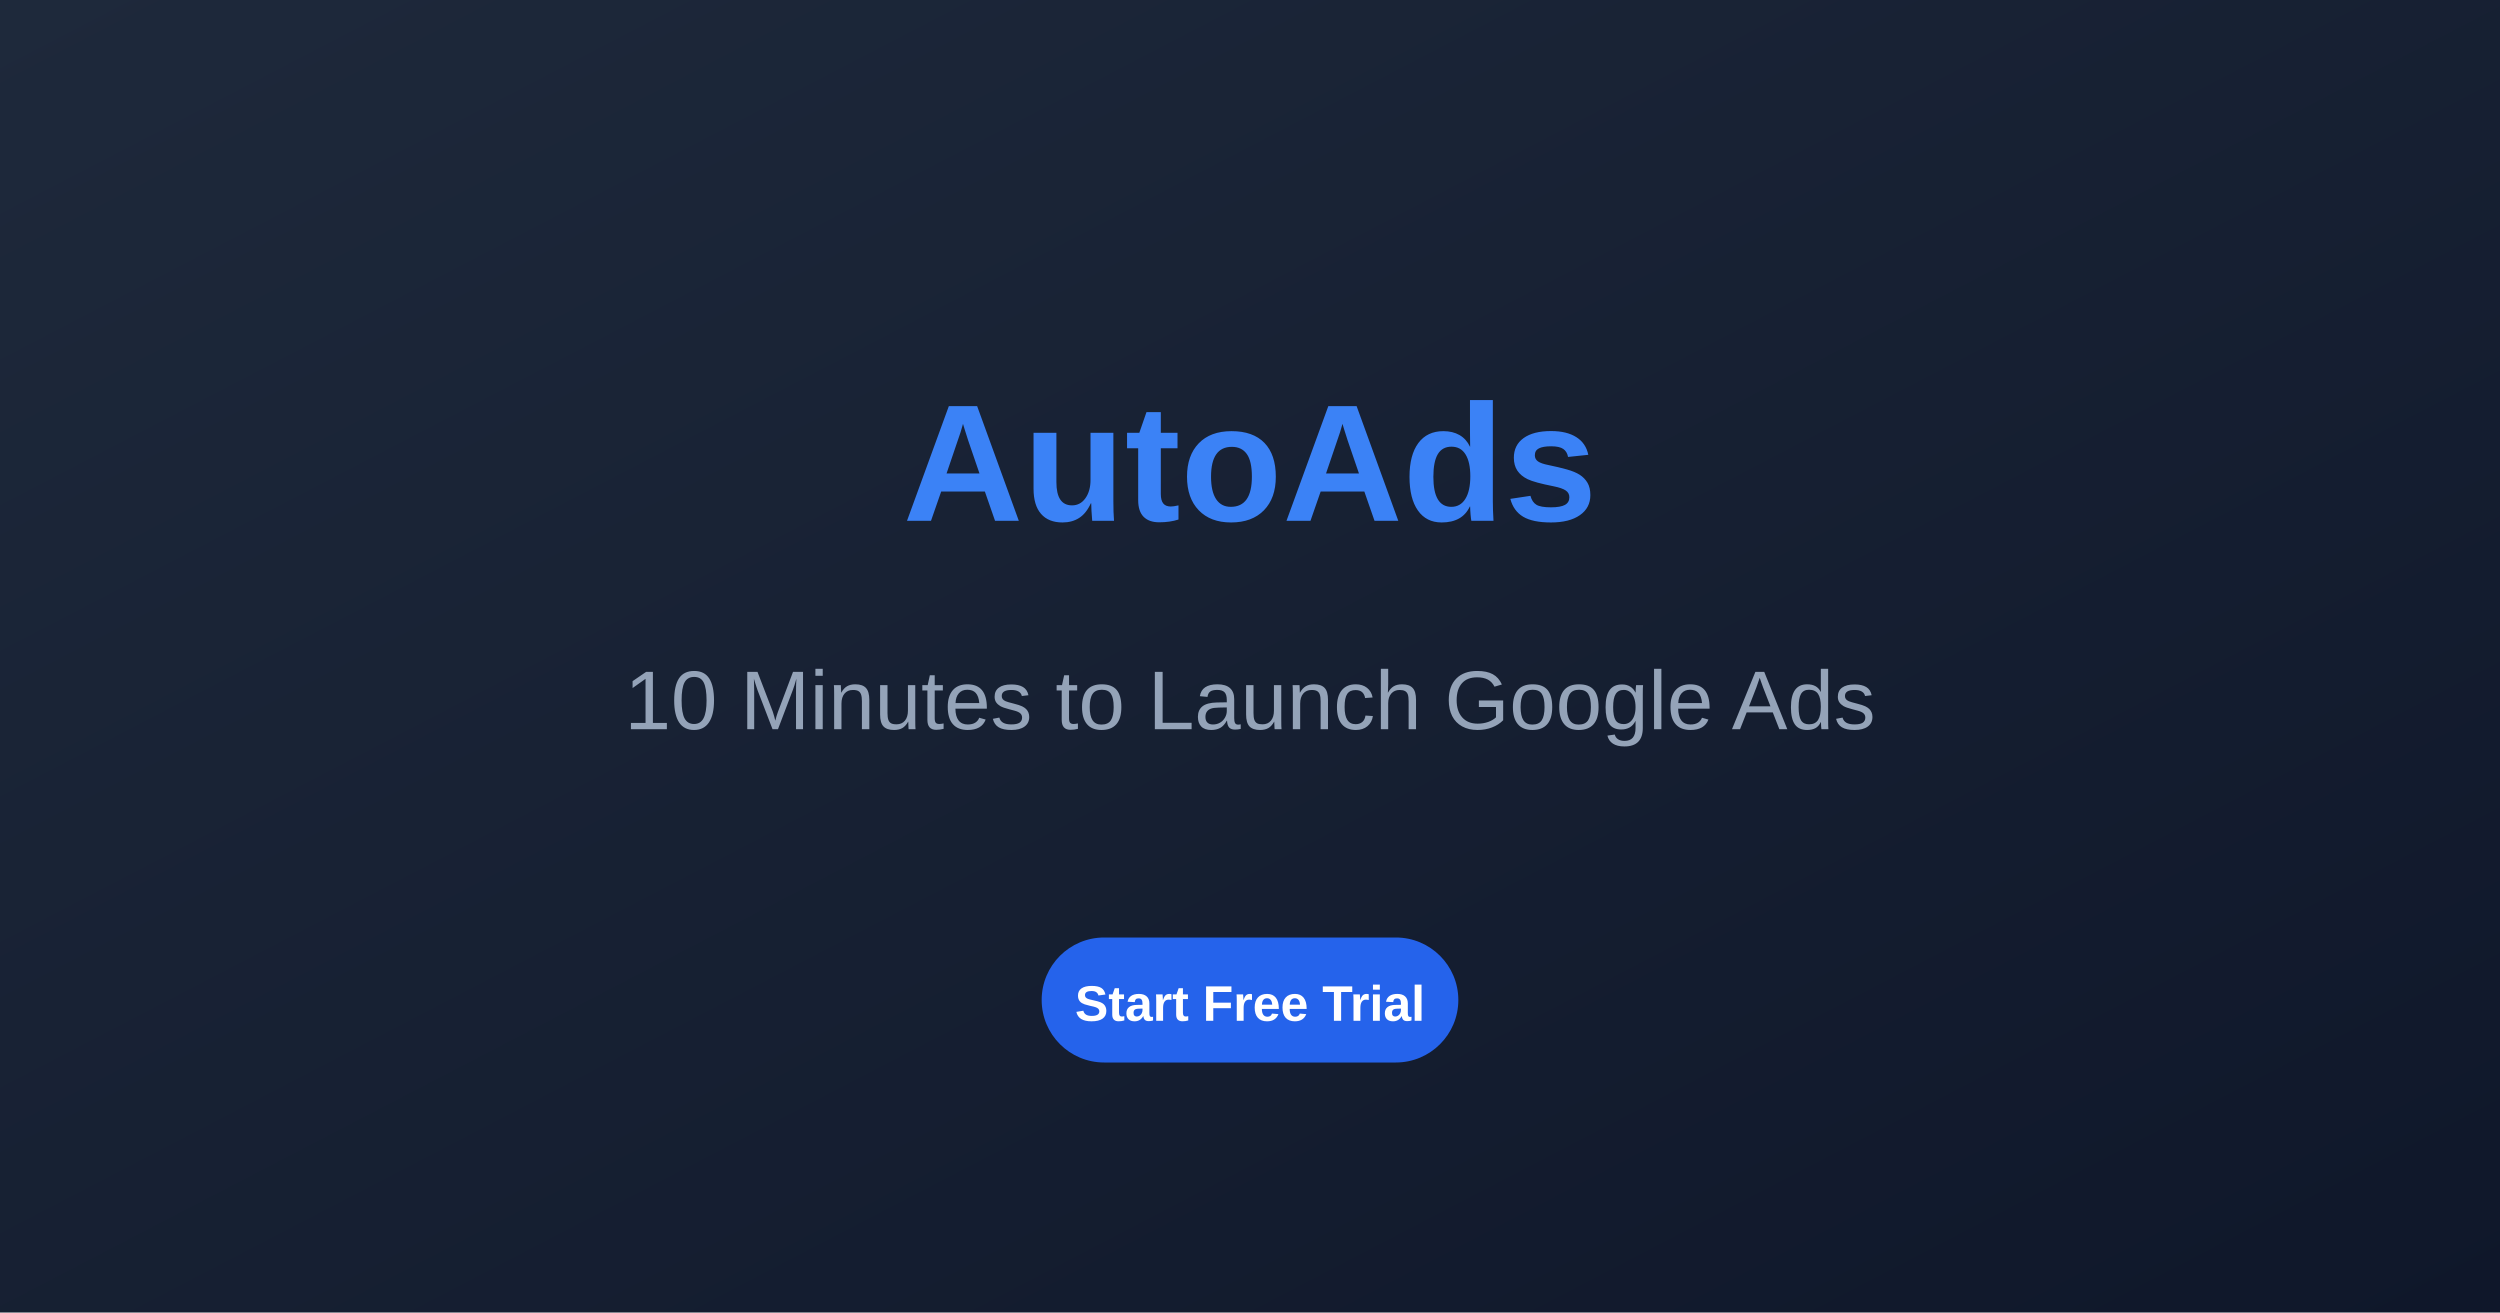
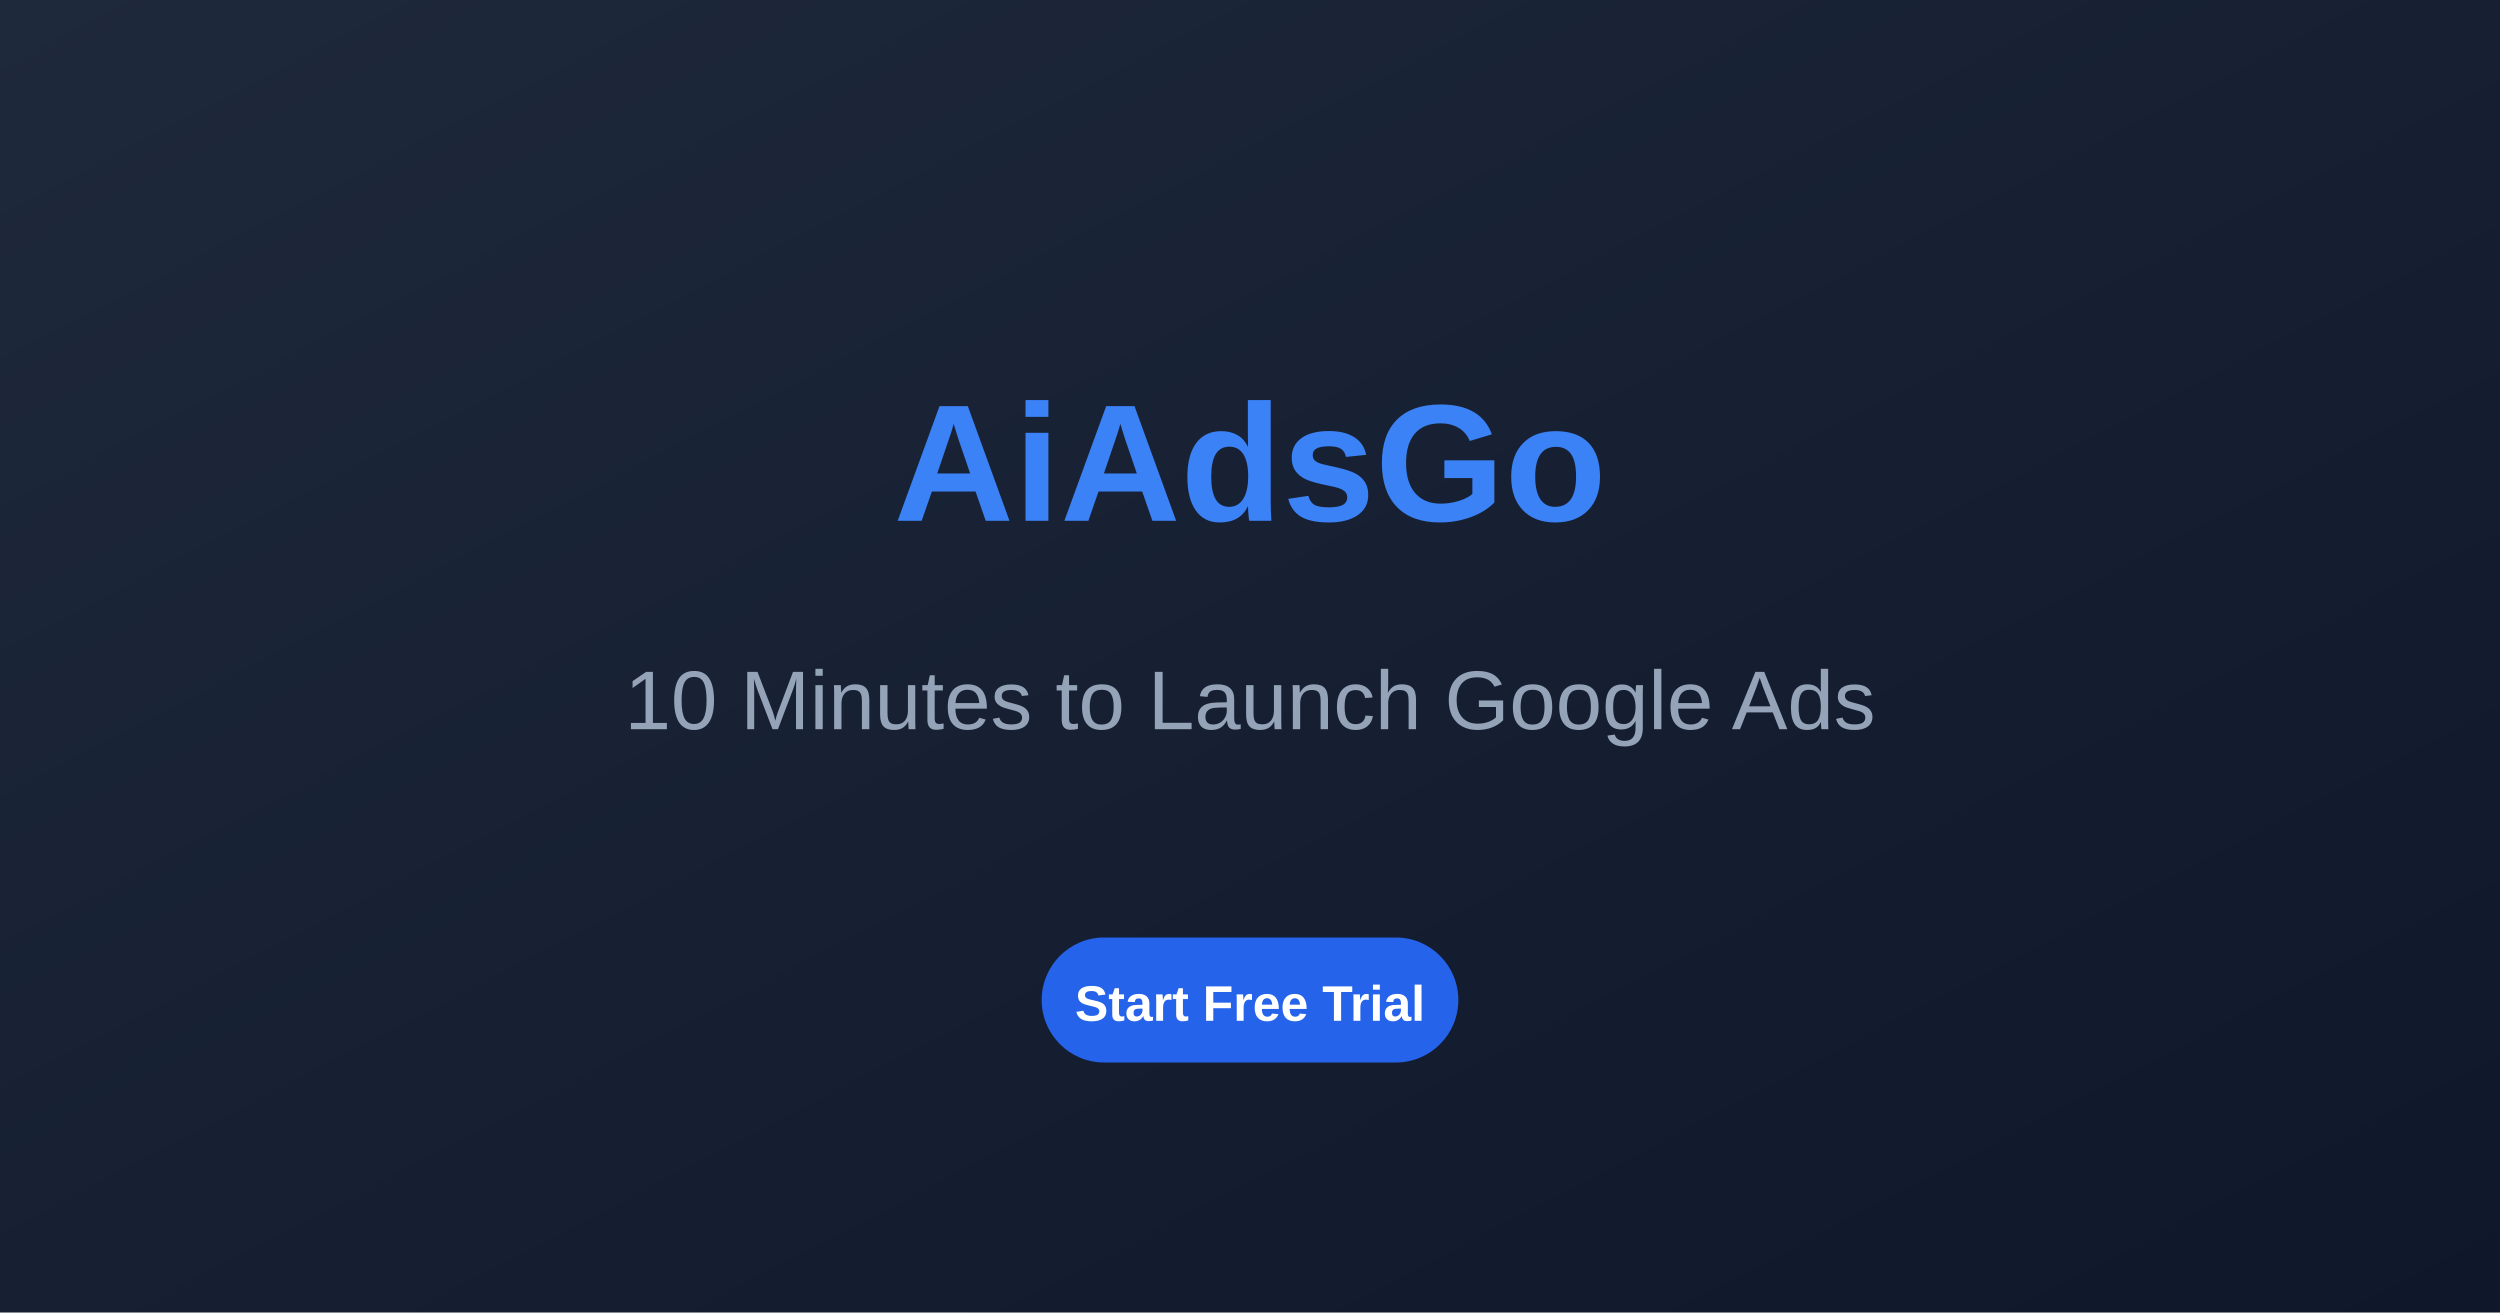
<svg xmlns="http://www.w3.org/2000/svg" viewBox="0 0 1200 630">
  <defs>
    <linearGradient id="bg" x1="0%" y1="0%" x2="100%" y2="100%">
      <stop offset="0%" style="stop-color:#1E293B;stop-opacity:1" />
      <stop offset="100%" style="stop-color:#0F172A;stop-opacity:1" />
    </linearGradient>
  </defs>
  <rect width="1200" height="630" fill="url(#bg)" />
-   <text x="600" y="250" font-family="Arial" font-weight="bold" font-size="80" fill="#3B82F6" text-anchor="middle">AutoAds</text>
+   <text x="600" y="250" font-family="Arial" font-weight="bold" font-size="80" fill="#3B82F6" text-anchor="middle">AiAdsGo</text>
  <text x="600" y="350" font-family="Arial" font-size="40" fill="#94A3B8" text-anchor="middle">10 Minutes to Launch Google Ads</text>
  <rect x="500" y="450" width="200" height="60" rx="30" fill="#2563EB" />
  <text x="600" y="490" font-family="Arial" font-weight="bold" font-size="24" fill="white" text-anchor="middle">Start Free Trial</text>
</svg>
